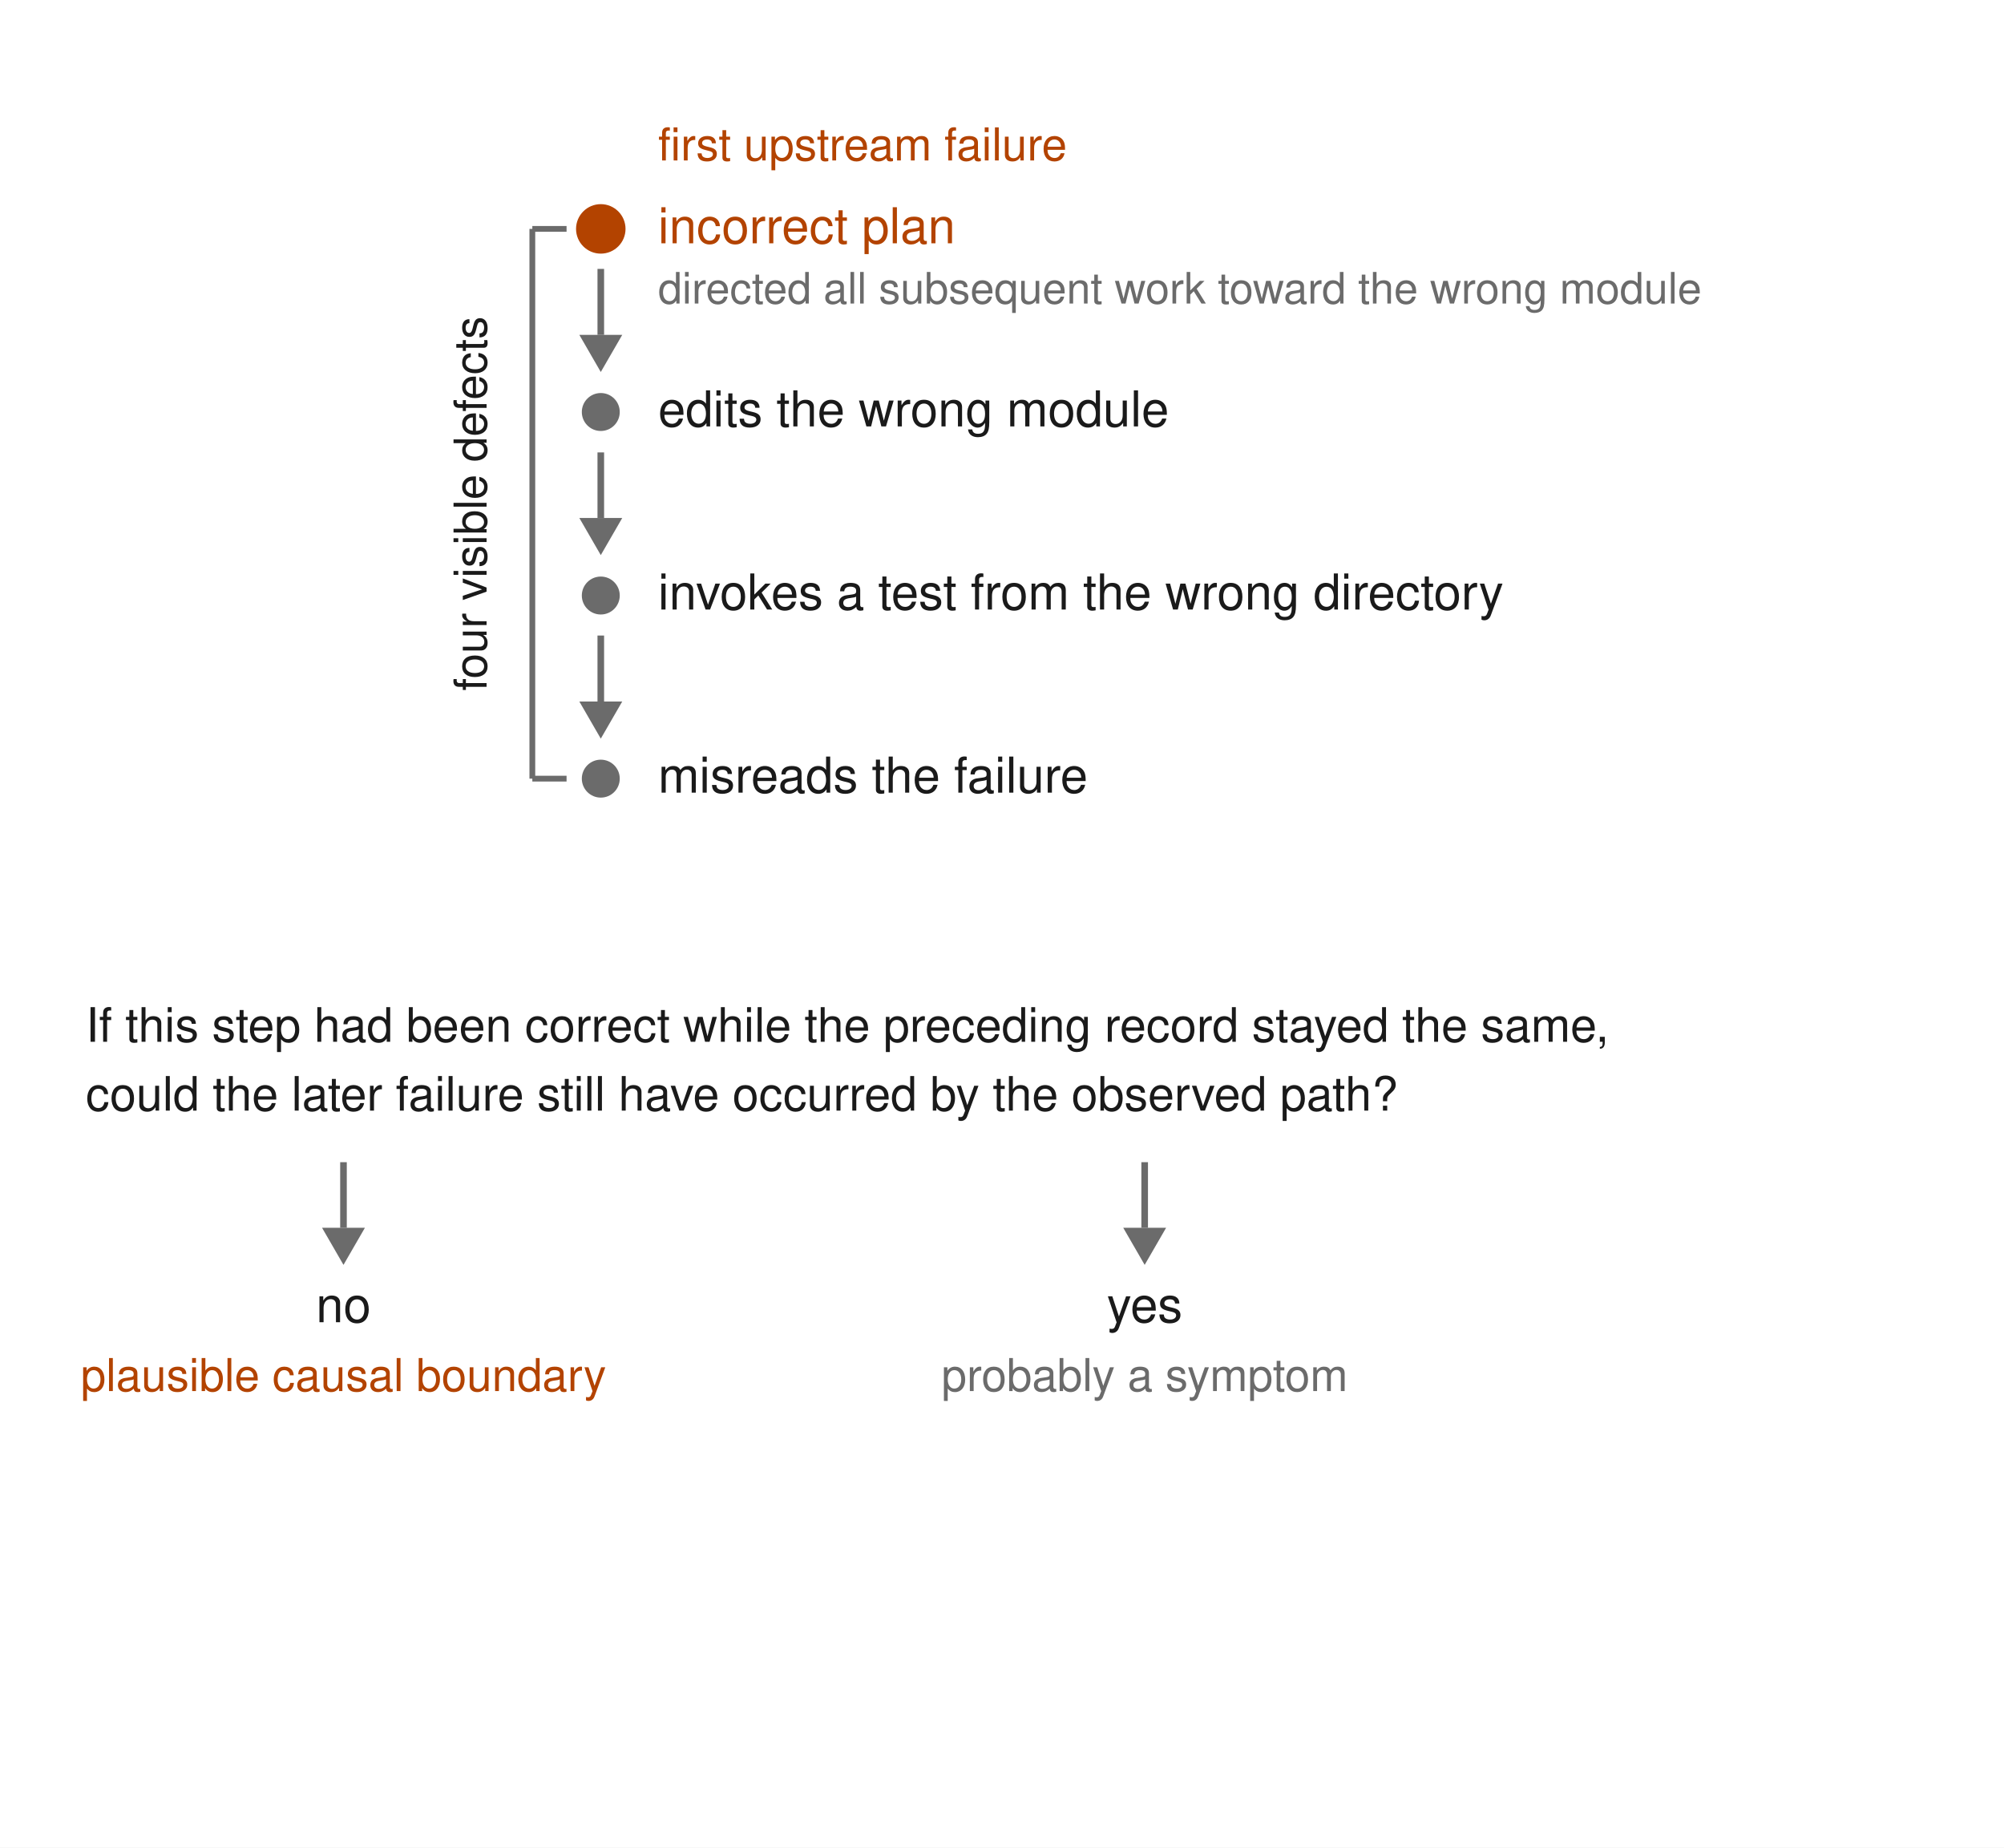
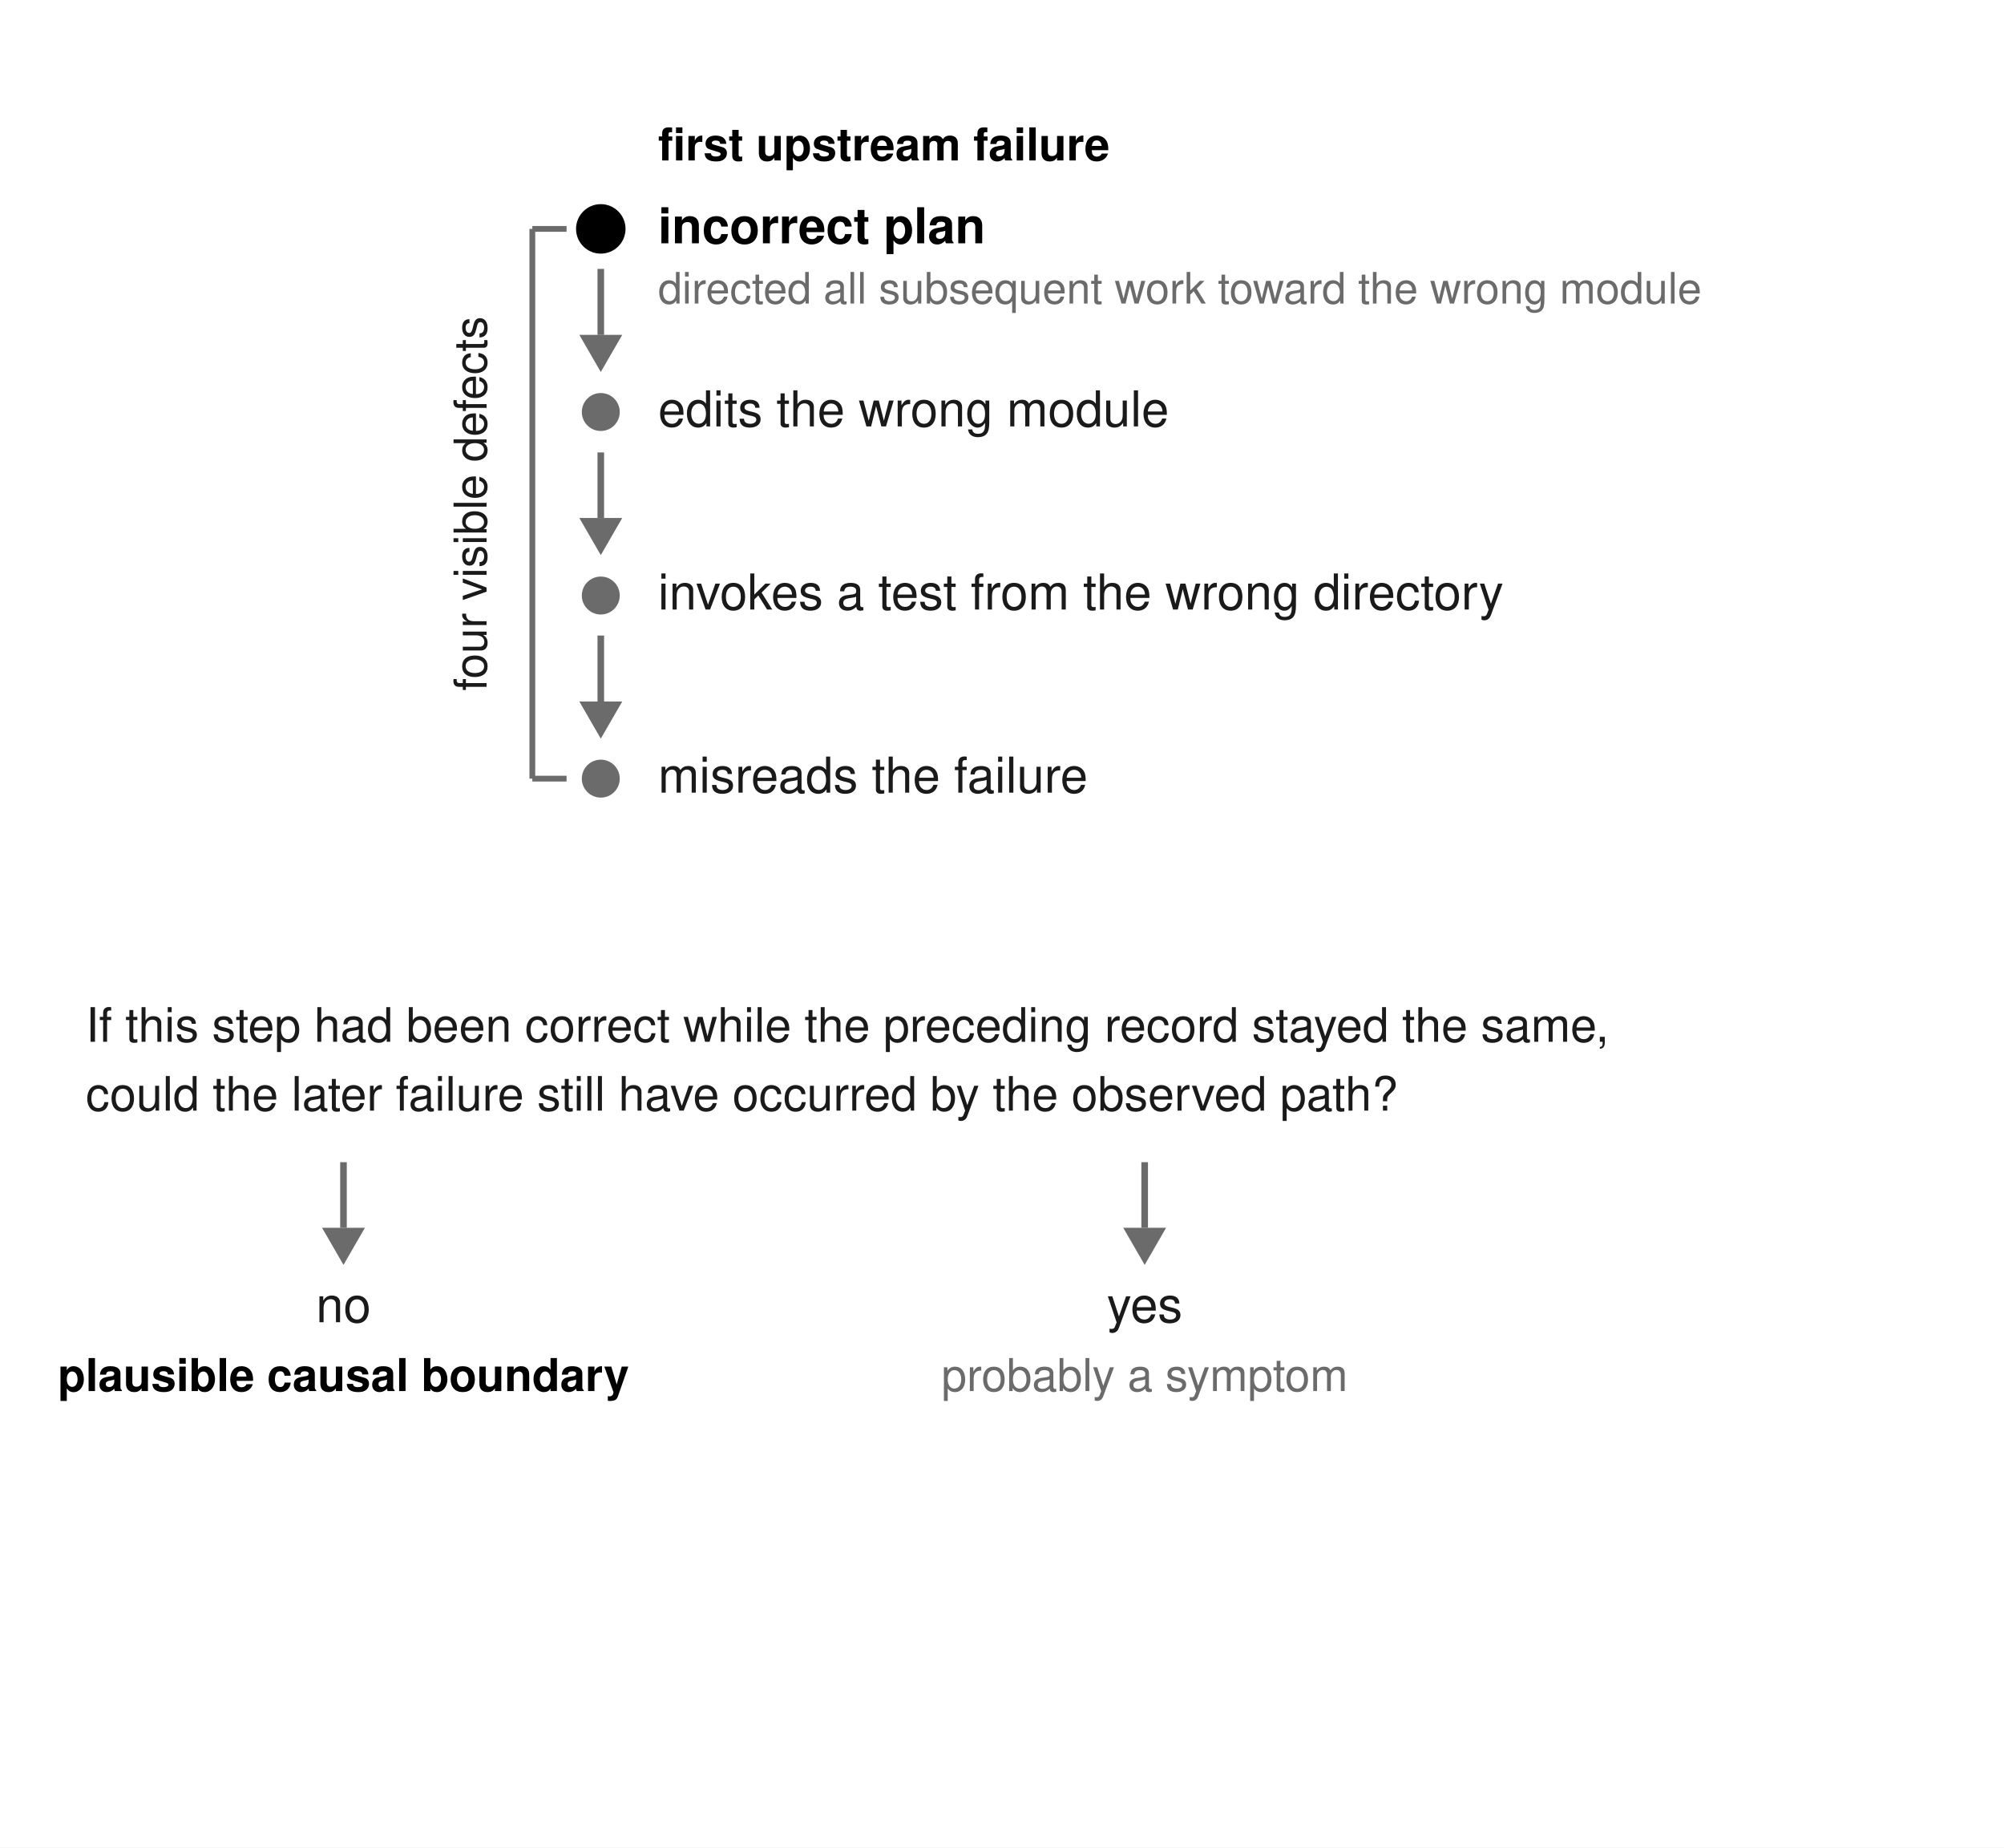
<svg xmlns="http://www.w3.org/2000/svg" viewBox="0 0 486 448" width="486" height="448" role="img" aria-labelledby="figtitle-ch10-first-upstream-failure" class="bookfig">
-   <style>.bookfig .f-bg{fill:#ffffff}.bookfig .s-bg{stroke:#ffffff}.bookfig .f-ink{fill:#1a1a1a}.bookfig .s-ink{stroke:#1a1a1a}.bookfig .f-mid{fill:#6b6b6b}.bookfig .s-mid{stroke:#6b6b6b}.bookfig .f-faint{fill:#b8b8b8}.bookfig .s-faint{stroke:#b8b8b8}.bookfig .f-wash{fill:#e2e2e2}.bookfig .s-wash{stroke:#e2e2e2}.bookfig .f-accent{fill:#b34300}.bookfig .s-accent{stroke:#b34300}.bookfig .f-onacc{fill:#ffffff}.bookfig .s-onacc{stroke:#ffffff}@media (prefers-color-scheme:dark){.bookfig .f-bg{fill:#232019}.bookfig .s-bg{stroke:#232019}.bookfig .f-ink{fill:#ede5d6}.bookfig .s-ink{stroke:#ede5d6}.bookfig .f-mid{fill:#9a8f7c}.bookfig .s-mid{stroke:#9a8f7c}.bookfig .f-faint{fill:#5c5346}.bookfig .s-faint{stroke:#5c5346}.bookfig .f-wash{fill:#3d382f}.bookfig .s-wash{stroke:#3d382f}.bookfig .f-accent{fill:#df9d5e}.bookfig .s-accent{stroke:#df9d5e}.bookfig .f-onacc{fill:#232019}.bookfig .s-onacc{stroke:#232019}}:where([data-theme="dark"]) .bookfig .f-bg{fill:#232019}:where([data-theme="dark"]) .bookfig .s-bg{stroke:#232019}:where([data-theme="dark"]) .bookfig .f-ink{fill:#ede5d6}:where([data-theme="dark"]) .bookfig .s-ink{stroke:#ede5d6}:where([data-theme="dark"]) .bookfig .f-mid{fill:#9a8f7c}:where([data-theme="dark"]) .bookfig .s-mid{stroke:#9a8f7c}:where([data-theme="dark"]) .bookfig .f-faint{fill:#5c5346}:where([data-theme="dark"]) .bookfig .s-faint{stroke:#5c5346}:where([data-theme="dark"]) .bookfig .f-wash{fill:#3d382f}:where([data-theme="dark"]) .bookfig .s-wash{stroke:#3d382f}:where([data-theme="dark"]) .bookfig .f-accent{fill:#df9d5e}:where([data-theme="dark"]) .bookfig .s-accent{stroke:#df9d5e}:where([data-theme="dark"]) .bookfig .f-onacc{fill:#232019}:where([data-theme="dark"]) .bookfig .s-onacc{stroke:#232019}:where([data-theme="light"]) .bookfig .f-bg{fill:#ffffff}:where([data-theme="light"]) .bookfig .s-bg{stroke:#ffffff}:where([data-theme="light"]) .bookfig .f-ink{fill:#1a1a1a}:where([data-theme="light"]) .bookfig .s-ink{stroke:#1a1a1a}:where([data-theme="light"]) .bookfig .f-mid{fill:#6b6b6b}:where([data-theme="light"]) .bookfig .s-mid{stroke:#6b6b6b}:where([data-theme="light"]) .bookfig .f-faint{fill:#b8b8b8}:where([data-theme="light"]) .bookfig .s-faint{stroke:#b8b8b8}:where([data-theme="light"]) .bookfig .f-wash{fill:#e2e2e2}:where([data-theme="light"]) .bookfig .s-wash{stroke:#e2e2e2}:where([data-theme="light"]) .bookfig .f-accent{fill:#b34300}:where([data-theme="light"]) .bookfig .s-accent{stroke:#b34300}:where([data-theme="light"]) .bookfig .f-onacc{fill:#ffffff}:where([data-theme="light"]) .bookfig .s-onacc{stroke:#ffffff}</style>
+   <style>.bookfig .f-bg{fill:#ffffff}.bookfig .s-bg{stroke:#ffffff}.bookfig .f-ink{fill:#1a1a1a}.bookfig .s-ink{stroke:#1a1a1a}.bookfig .f-mid{fill:#6b6b6b}.bookfig .s-mid{stroke:#6b6b6b}.bookfig .f-faint{fill:#b8b8b8}.bookfig .s-faint{stroke:#b8b8b8}.bookfig .f-wash{fill:#e2e2e2}.bookfig .s-wash{stroke:#e2e2e2}.bookfig .f-accent{fill:#000000}.bookfig .s-accent{stroke:#000000}.bookfig .f-onacc{fill:#ffffff}.bookfig .s-onacc{stroke:#ffffff}@media (prefers-color-scheme:dark){.bookfig .f-bg{fill:#232019}.bookfig .s-bg{stroke:#232019}.bookfig .f-ink{fill:#ede5d6}.bookfig .s-ink{stroke:#ede5d6}.bookfig .f-mid{fill:#9a8f7c}.bookfig .s-mid{stroke:#9a8f7c}.bookfig .f-faint{fill:#5c5346}.bookfig .s-faint{stroke:#5c5346}.bookfig .f-wash{fill:#3d382f}.bookfig .s-wash{stroke:#3d382f}.bookfig .f-accent{fill:#ffffff}.bookfig .s-accent{stroke:#ffffff}.bookfig .f-onacc{fill:#232019}.bookfig .s-onacc{stroke:#232019}}:where([data-theme="dark"]) .bookfig .f-bg{fill:#232019}:where([data-theme="dark"]) .bookfig .s-bg{stroke:#232019}:where([data-theme="dark"]) .bookfig .f-ink{fill:#ede5d6}:where([data-theme="dark"]) .bookfig .s-ink{stroke:#ede5d6}:where([data-theme="dark"]) .bookfig .f-mid{fill:#9a8f7c}:where([data-theme="dark"]) .bookfig .s-mid{stroke:#9a8f7c}:where([data-theme="dark"]) .bookfig .f-faint{fill:#5c5346}:where([data-theme="dark"]) .bookfig .s-faint{stroke:#5c5346}:where([data-theme="dark"]) .bookfig .f-wash{fill:#3d382f}:where([data-theme="dark"]) .bookfig .s-wash{stroke:#3d382f}:where([data-theme="dark"]) .bookfig .f-accent{fill:#ffffff}:where([data-theme="dark"]) .bookfig .s-accent{stroke:#ffffff}:where([data-theme="dark"]) .bookfig .f-onacc{fill:#232019}:where([data-theme="dark"]) .bookfig .s-onacc{stroke:#232019}:where([data-theme="light"]) .bookfig .f-bg{fill:#ffffff}:where([data-theme="light"]) .bookfig .s-bg{stroke:#ffffff}:where([data-theme="light"]) .bookfig .f-ink{fill:#1a1a1a}:where([data-theme="light"]) .bookfig .s-ink{stroke:#1a1a1a}:where([data-theme="light"]) .bookfig .f-mid{fill:#6b6b6b}:where([data-theme="light"]) .bookfig .s-mid{stroke:#6b6b6b}:where([data-theme="light"]) .bookfig .f-faint{fill:#b8b8b8}:where([data-theme="light"]) .bookfig .s-faint{stroke:#b8b8b8}:where([data-theme="light"]) .bookfig .f-wash{fill:#e2e2e2}:where([data-theme="light"]) .bookfig .s-wash{stroke:#e2e2e2}:where([data-theme="light"]) .bookfig .f-accent{fill:#000000}:where([data-theme="light"]) .bookfig .s-accent{stroke:#000000}:where([data-theme="light"]) .bookfig .f-onacc{fill:#ffffff}:where([data-theme="light"]) .bookfig .s-onacc{stroke:#ffffff}</style>
  <rect class="f-bg" width="486" height="448" fill="#ffffff" />
-   <circle class="f-accent" cx="145.7" cy="55.5" r="6.0" fill="#b34300" />
-   <text class="f-accent" x="159.6" y="59.0" font-family="Helvetica, Arial, sans-serif" font-size="12" fill="#b34300" text-anchor="start">incorrect plan</text>
+   <circle class="f-accent" cx="145.7" cy="55.5" r="6.0" fill="#000000" />
+   <text class="f-accent" font-weight="bold" x="159.6" y="59.0" font-family="Helvetica, Arial, sans-serif" font-size="12" fill="#000000" text-anchor="start">incorrect plan</text>
  <line class="s-mid" x1="145.7" y1="65.2" x2="145.7" y2="81.2" stroke="#6b6b6b" stroke-width="1.6" />
  <path class="f-mid" d="M 145.7 90.2 L 140.5 81.2 L 150.9 81.2 Z" fill="#6b6b6b" />
  <circle class="f-mid" cx="145.7" cy="99.9" r="4.6" fill="#6b6b6b" />
  <text class="f-ink" x="159.6" y="103.4" font-family="Helvetica, Arial, sans-serif" font-size="12" fill="#1a1a1a" text-anchor="start">edits the wrong module</text>
  <line class="s-mid" x1="145.7" y1="109.7" x2="145.7" y2="125.6" stroke="#6b6b6b" stroke-width="1.6" />
  <path class="f-mid" d="M 145.7 134.6 L 140.5 125.6 L 150.9 125.6 Z" fill="#6b6b6b" />
  <circle class="f-mid" cx="145.7" cy="144.4" r="4.6" fill="#6b6b6b" />
  <text class="f-ink" x="159.6" y="147.8" font-family="Helvetica, Arial, sans-serif" font-size="12" fill="#1a1a1a" text-anchor="start">invokes a test from the wrong directory</text>
  <line class="s-mid" x1="145.7" y1="154.1" x2="145.7" y2="170.1" stroke="#6b6b6b" stroke-width="1.6" />
  <path class="f-mid" d="M 145.7 179.1 L 140.5 170.1 L 150.9 170.1 Z" fill="#6b6b6b" />
  <circle class="f-mid" cx="145.7" cy="188.8" r="4.6" fill="#6b6b6b" />
  <text class="f-ink" x="159.6" y="192.2" font-family="Helvetica, Arial, sans-serif" font-size="12" fill="#1a1a1a" text-anchor="start">misreads the failure</text>
-   <text class="f-accent" x="159.6" y="38.9" font-family="Helvetica, Arial, sans-serif" font-size="11" fill="#b34300" text-anchor="start">first upstream failure</text>
+   <text class="f-accent" font-weight="bold" x="159.6" y="38.9" font-family="Helvetica, Arial, sans-serif" font-size="11" fill="#000000" text-anchor="start">first upstream failure</text>
  <text class="f-mid" x="159.6" y="73.6" font-family="Helvetica, Arial, sans-serif" font-size="10.5" fill="#6b6b6b" text-anchor="start">directed all subsequent work toward the wrong module</text>
  <line class="s-mid" x1="129.1" y1="55.5" x2="129.1" y2="188.8" stroke="#6b6b6b" stroke-width="1.4" />
  <line class="s-mid" x1="129.1" y1="55.5" x2="137.4" y2="55.5" stroke="#6b6b6b" stroke-width="1.4" />
  <line class="s-mid" x1="129.1" y1="188.8" x2="137.4" y2="188.8" stroke="#6b6b6b" stroke-width="1.4" />
  <text class="f-ink" x="118.0" y="122.1" font-family="Helvetica, Arial, sans-serif" font-size="11" fill="#1a1a1a" text-anchor="middle" transform="rotate(-90 118.0 122.1)">four visible defects</text>
  <text class="f-ink" x="20.8" y="252.6" font-family="Helvetica, Arial, sans-serif" font-size="11.5" fill="#1a1a1a" text-anchor="start">If this step had been correct while the preceding record stayed the same,</text>
  <text class="f-ink" x="20.8" y="269.3" font-family="Helvetica, Arial, sans-serif" font-size="11.5" fill="#1a1a1a" text-anchor="start">could the later failure still have occurred by the observed path?</text>
  <line class="s-mid" x1="83.3" y1="281.8" x2="83.3" y2="297.7" stroke="#6b6b6b" stroke-width="1.6" />
  <path class="f-mid" d="M 83.3 306.7 L 78.1 297.7 L 88.5 297.7 Z" fill="#6b6b6b" />
  <line class="s-mid" x1="277.6" y1="281.8" x2="277.6" y2="297.7" stroke="#6b6b6b" stroke-width="1.6" />
  <path class="f-mid" d="M 277.6 306.7 L 272.4 297.7 L 282.8 297.7 Z" fill="#6b6b6b" />
  <text class="f-ink" x="83.3" y="320.6" font-family="Helvetica, Arial, sans-serif" font-size="12" fill="#1a1a1a" text-anchor="middle">no</text>
-   <text class="f-accent" x="83.3" y="337.3" font-family="Helvetica, Arial, sans-serif" font-size="11" fill="#b34300" text-anchor="middle">plausible causal boundary</text>
+   <text class="f-accent" font-weight="bold" x="83.3" y="337.3" font-family="Helvetica, Arial, sans-serif" font-size="11" fill="#000000" text-anchor="middle">plausible causal boundary</text>
  <text class="f-ink" x="277.6" y="320.6" font-family="Helvetica, Arial, sans-serif" font-size="12" fill="#1a1a1a" text-anchor="middle">yes</text>
  <text class="f-mid" x="277.6" y="337.3" font-family="Helvetica, Arial, sans-serif" font-size="11" fill="#6b6b6b" text-anchor="middle">probably a symptom</text>
</svg>
